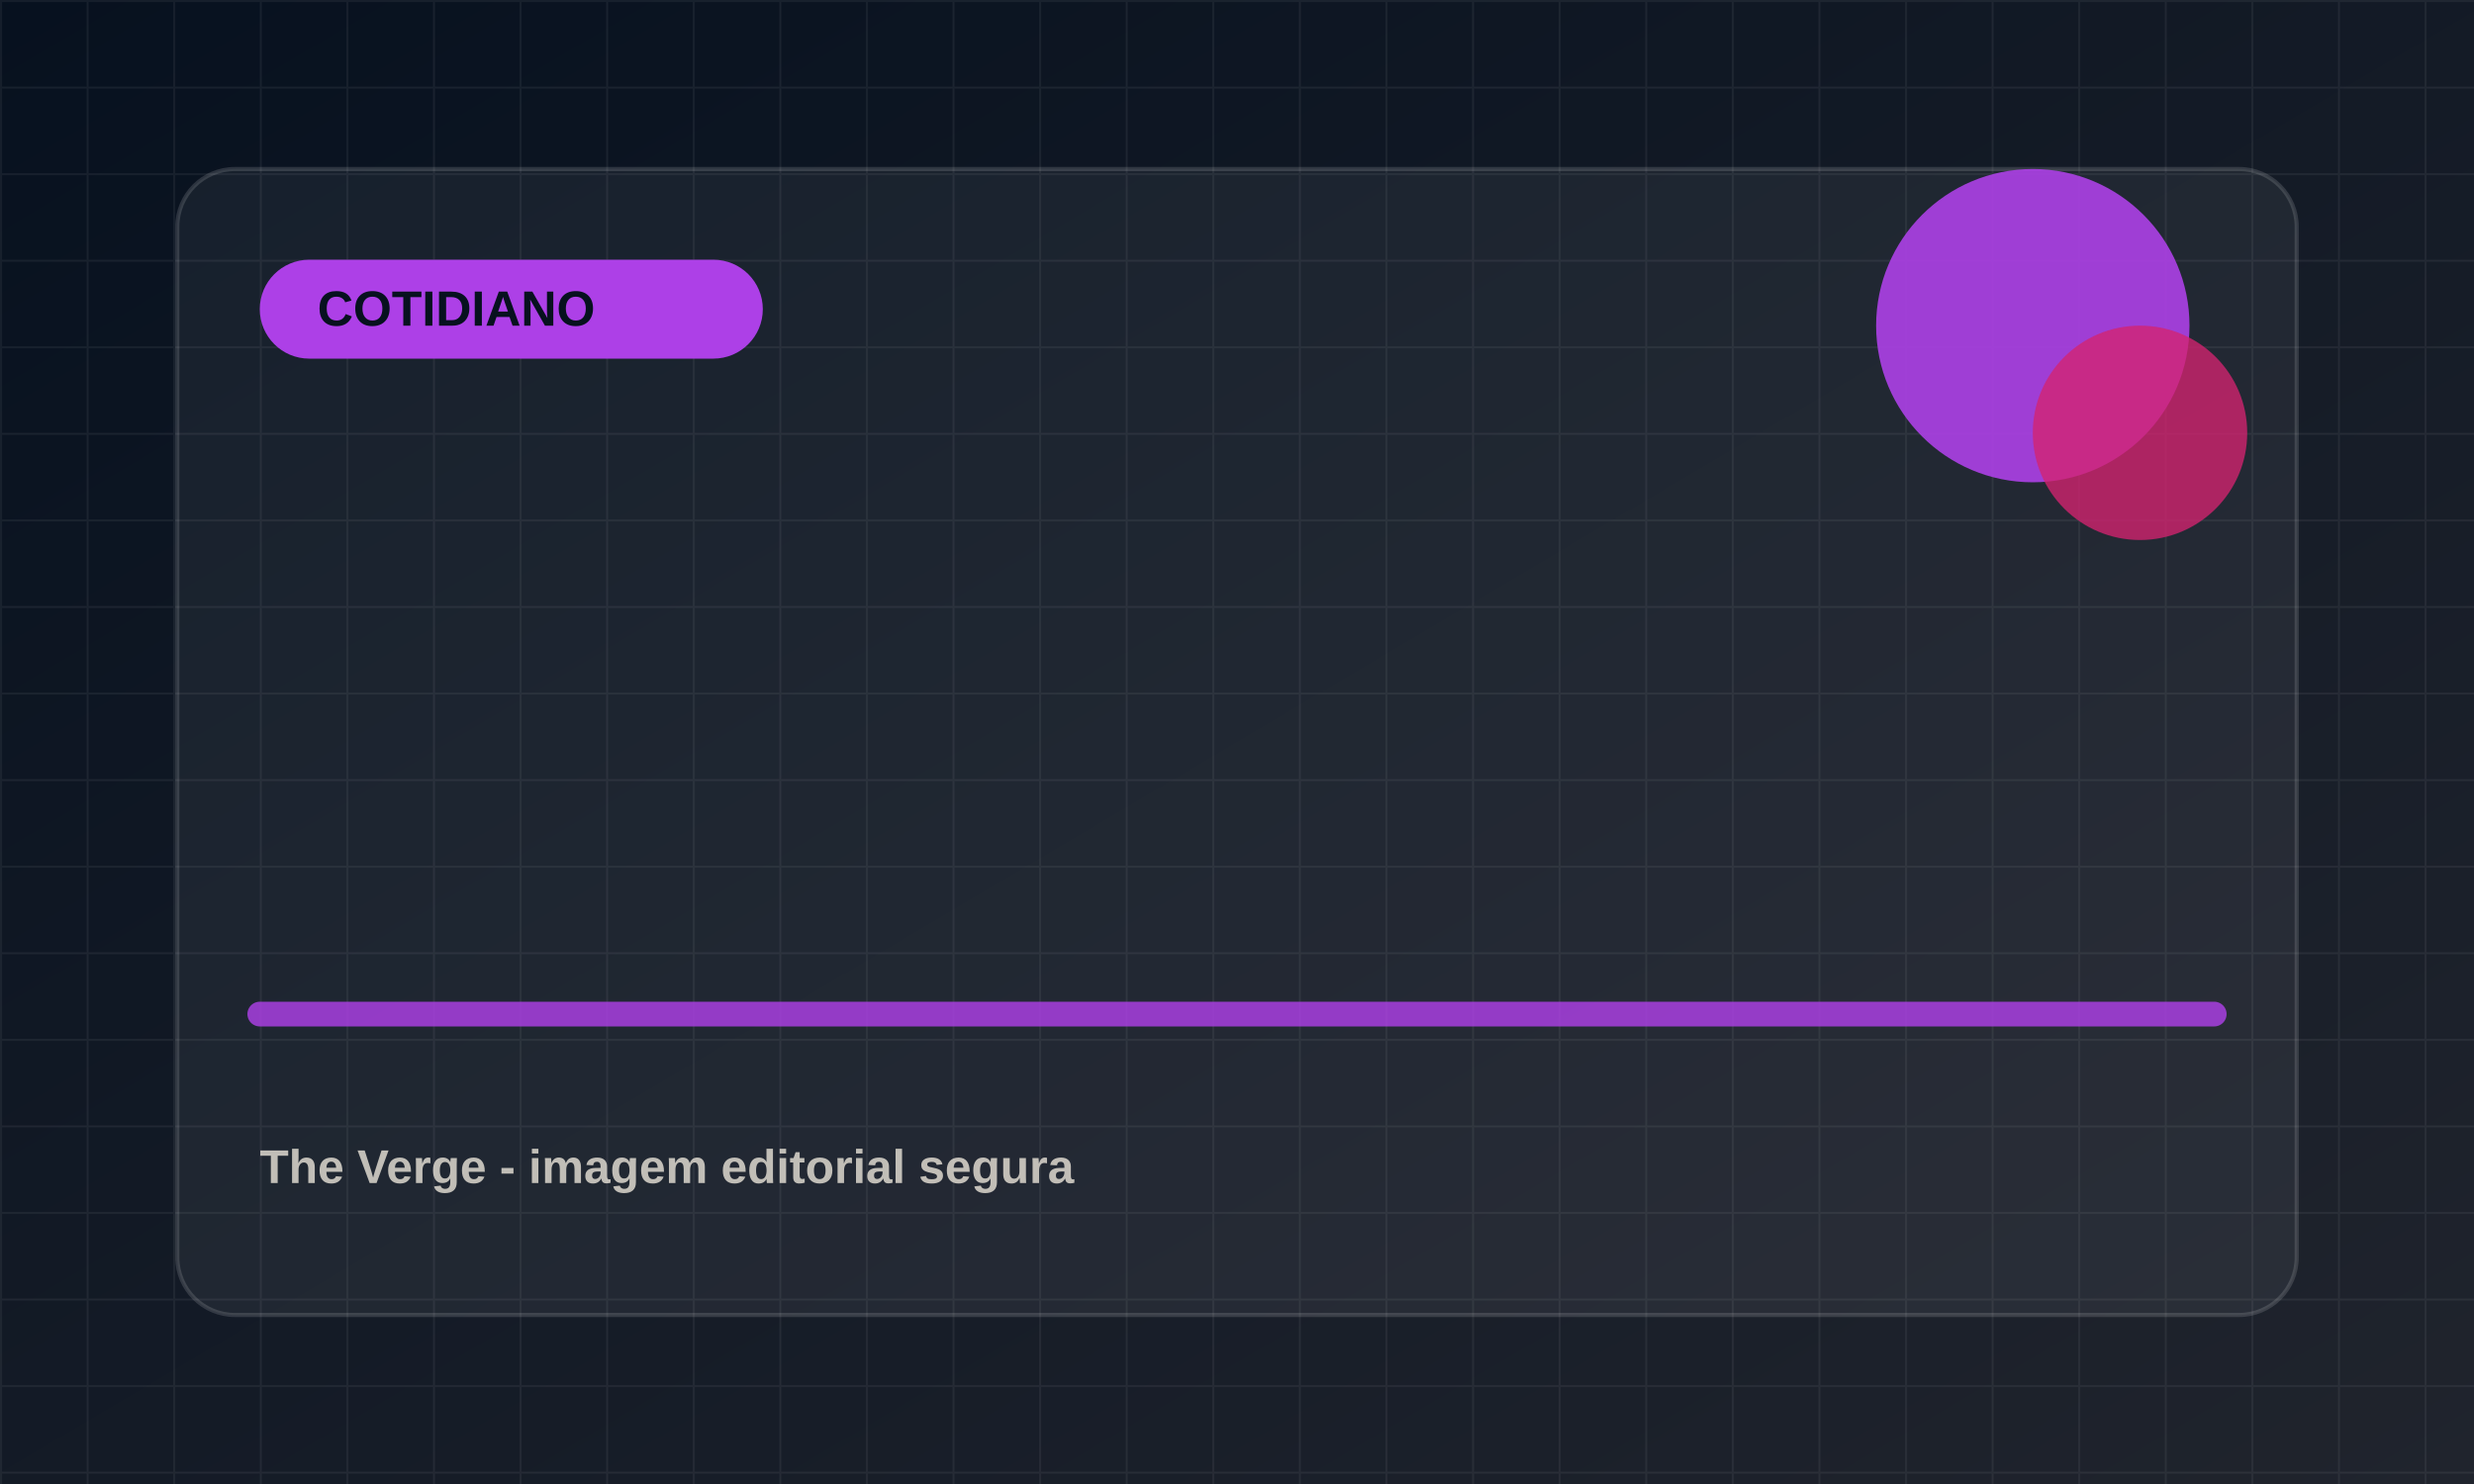
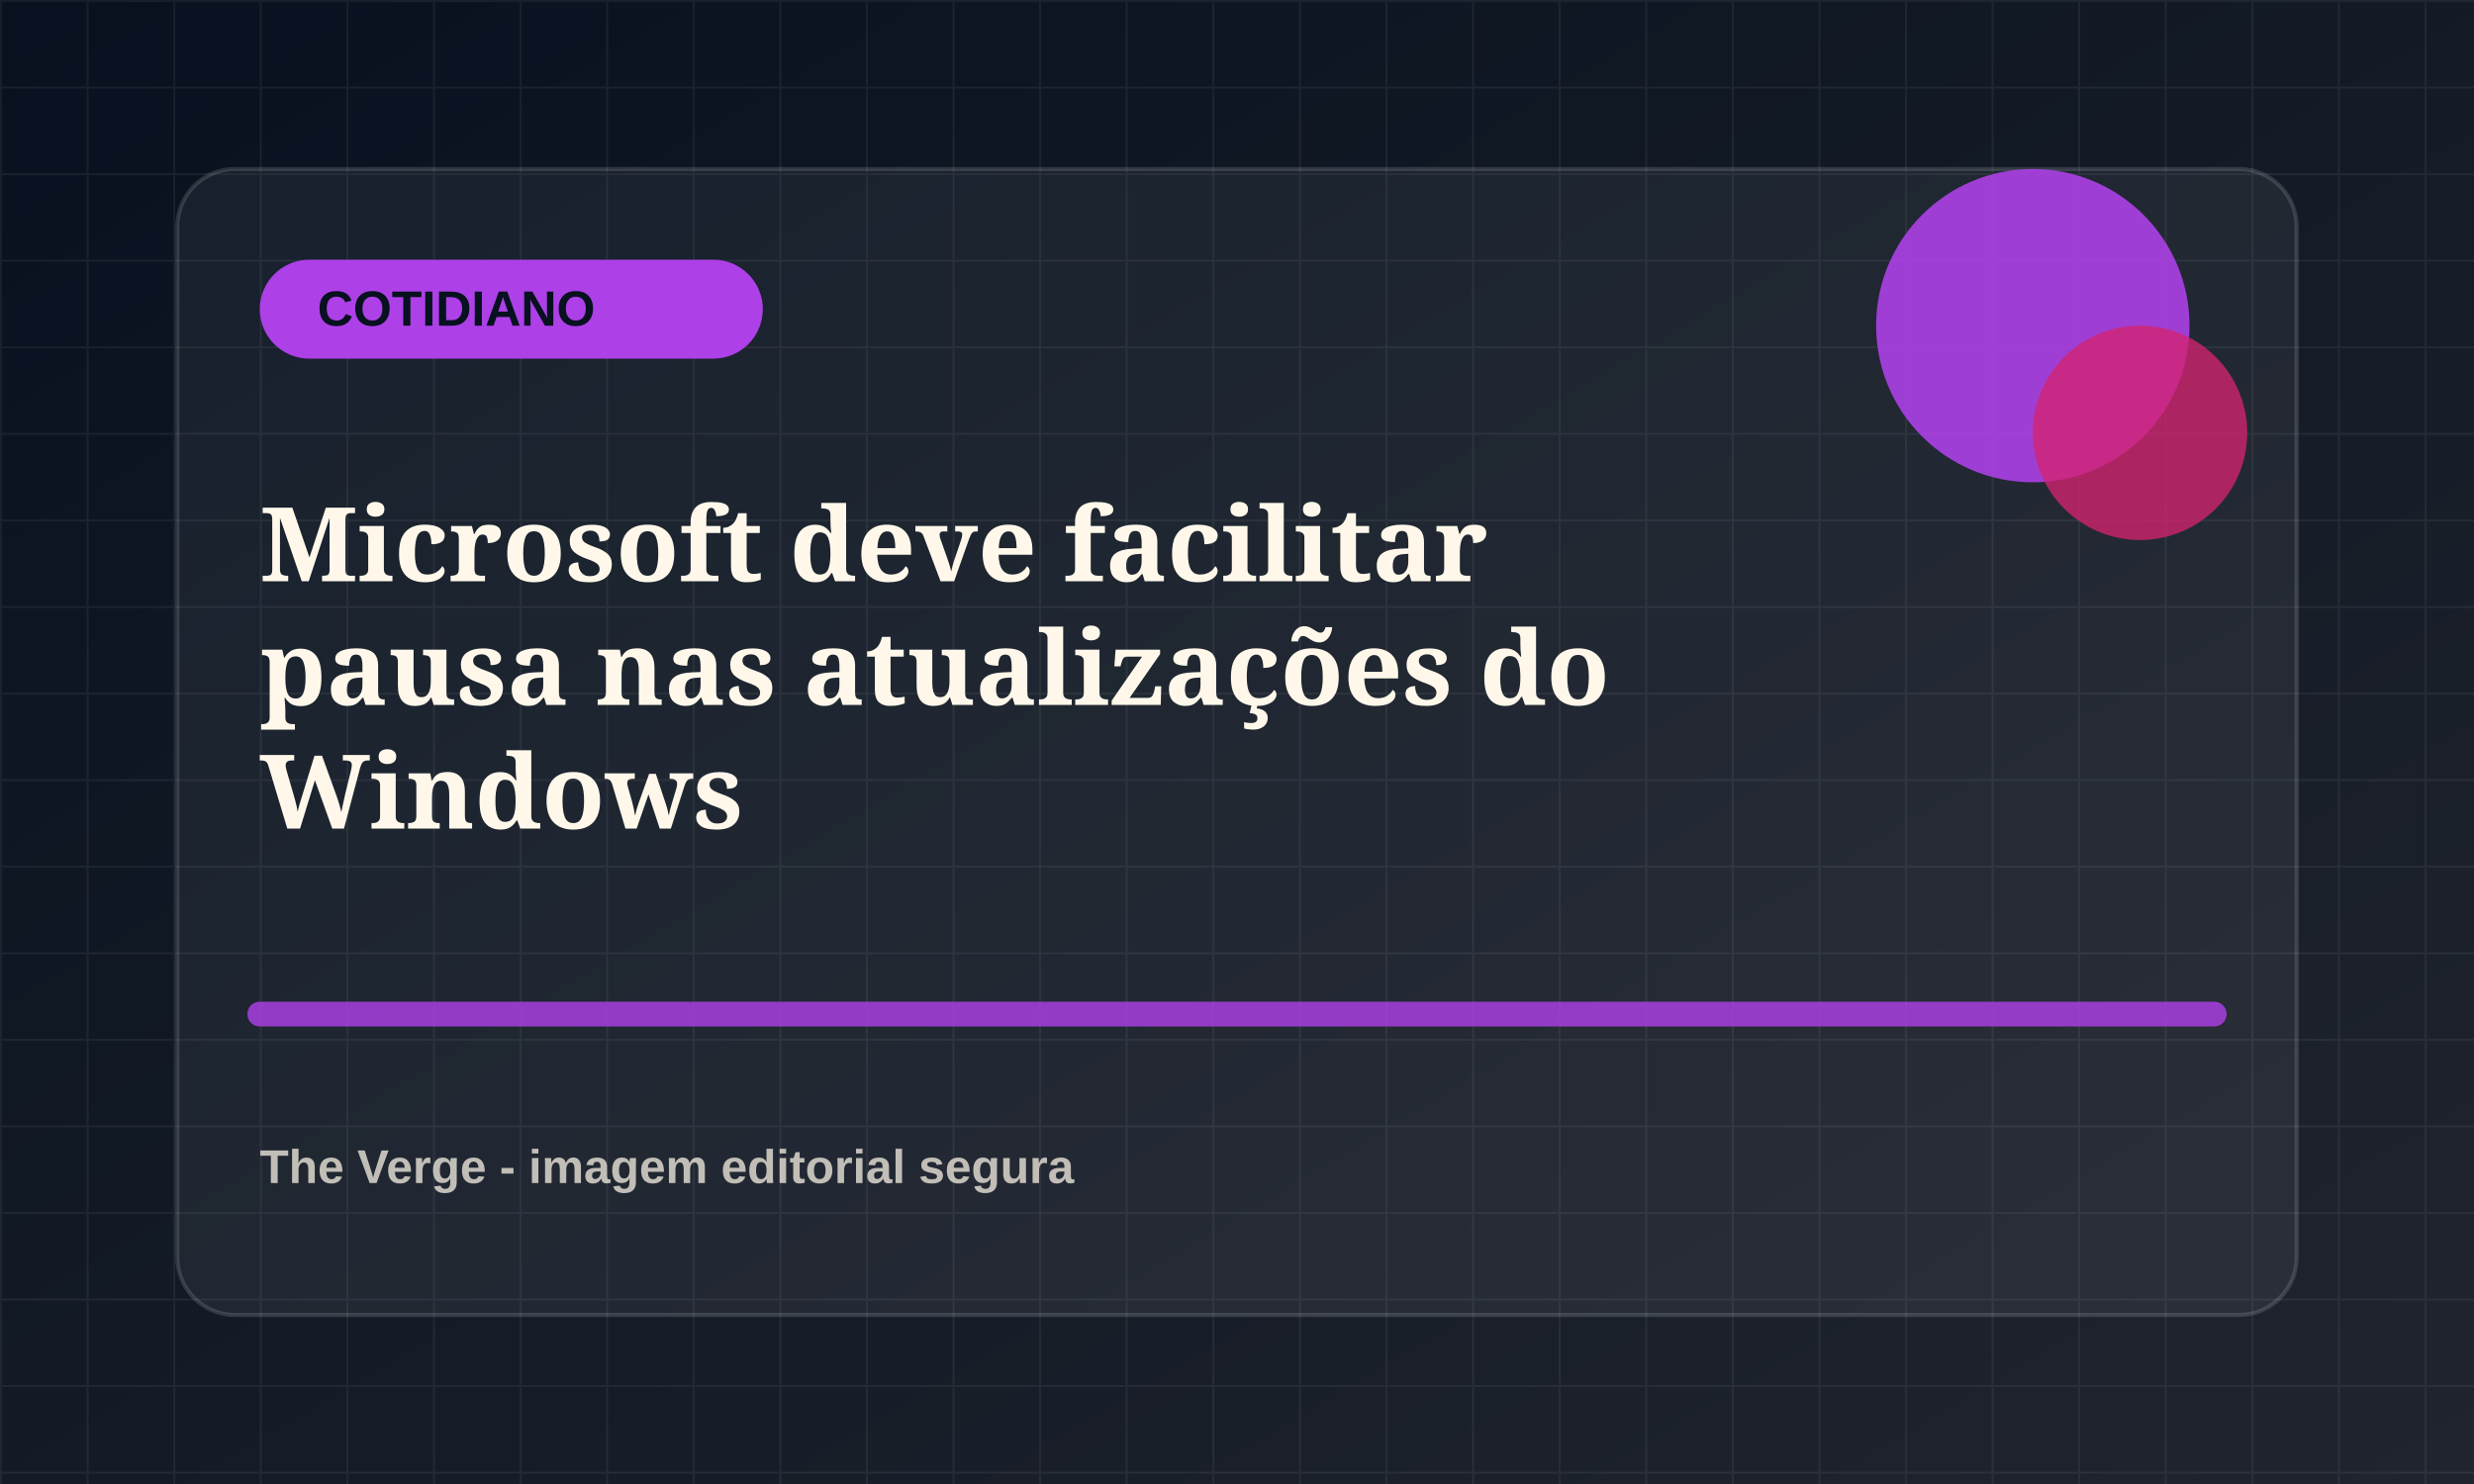
<svg xmlns="http://www.w3.org/2000/svg" viewBox="0 0 1200 720">
  <defs>
    <linearGradient id="bg" x1="0" x2="1" y1="0" y2="1">
      <stop offset="0" stop-color="#07111f" />
      <stop offset="1" stop-color="#20242d" />
    </linearGradient>
    <pattern id="grid" width="42" height="42" patternUnits="userSpaceOnUse">
      <path d="M42 0H0v42" fill="none" stroke="rgba(255,255,255,.055)" stroke-width="2" />
    </pattern>
  </defs>
  <rect width="1200" height="720" fill="url(#bg)" />
  <rect width="1200" height="720" fill="url(#grid)" />
  <rect x="86" y="82" width="1028" height="556" rx="28" fill="rgba(255,255,255,.055)" stroke="rgba(255,255,255,.14)" stroke-width="2" />
  <rect x="126" y="126" width="244" height="48" rx="24" fill="hsl(279 78% 58%)" />
  <text x="154" y="158" fill="#07111f" font-family="Arial, sans-serif" font-size="24" font-weight="800">COTIDIANO</text>
  <circle cx="986" cy="158" r="76" fill="hsl(279 78% 58%)" opacity=".9" />
  <circle cx="1038" cy="210" r="52" fill="hsl(334 72% 48%)" opacity=".78" />
  <path d="M126 492h948" stroke="hsl(279 78% 58%)" stroke-width="12" stroke-linecap="round" opacity=".82" />
  <text x="126" y="282" fill="#fff8ea" font-family="Georgia, serif" font-size="50" font-weight="700">
-     
+     <tspan x="126" dy="0">Microsoft deve facilitar</tspan>
+     <tspan x="126" dy="60">pausa nas atualizações do</tspan>
+     <tspan x="126" dy="60">Windows</tspan>
  </text>
  <text x="126" y="574" fill="rgba(255,248,234,.72)" font-family="Arial, sans-serif" font-size="23" font-weight="700">The Verge - imagem editorial segura</text>
</svg>
